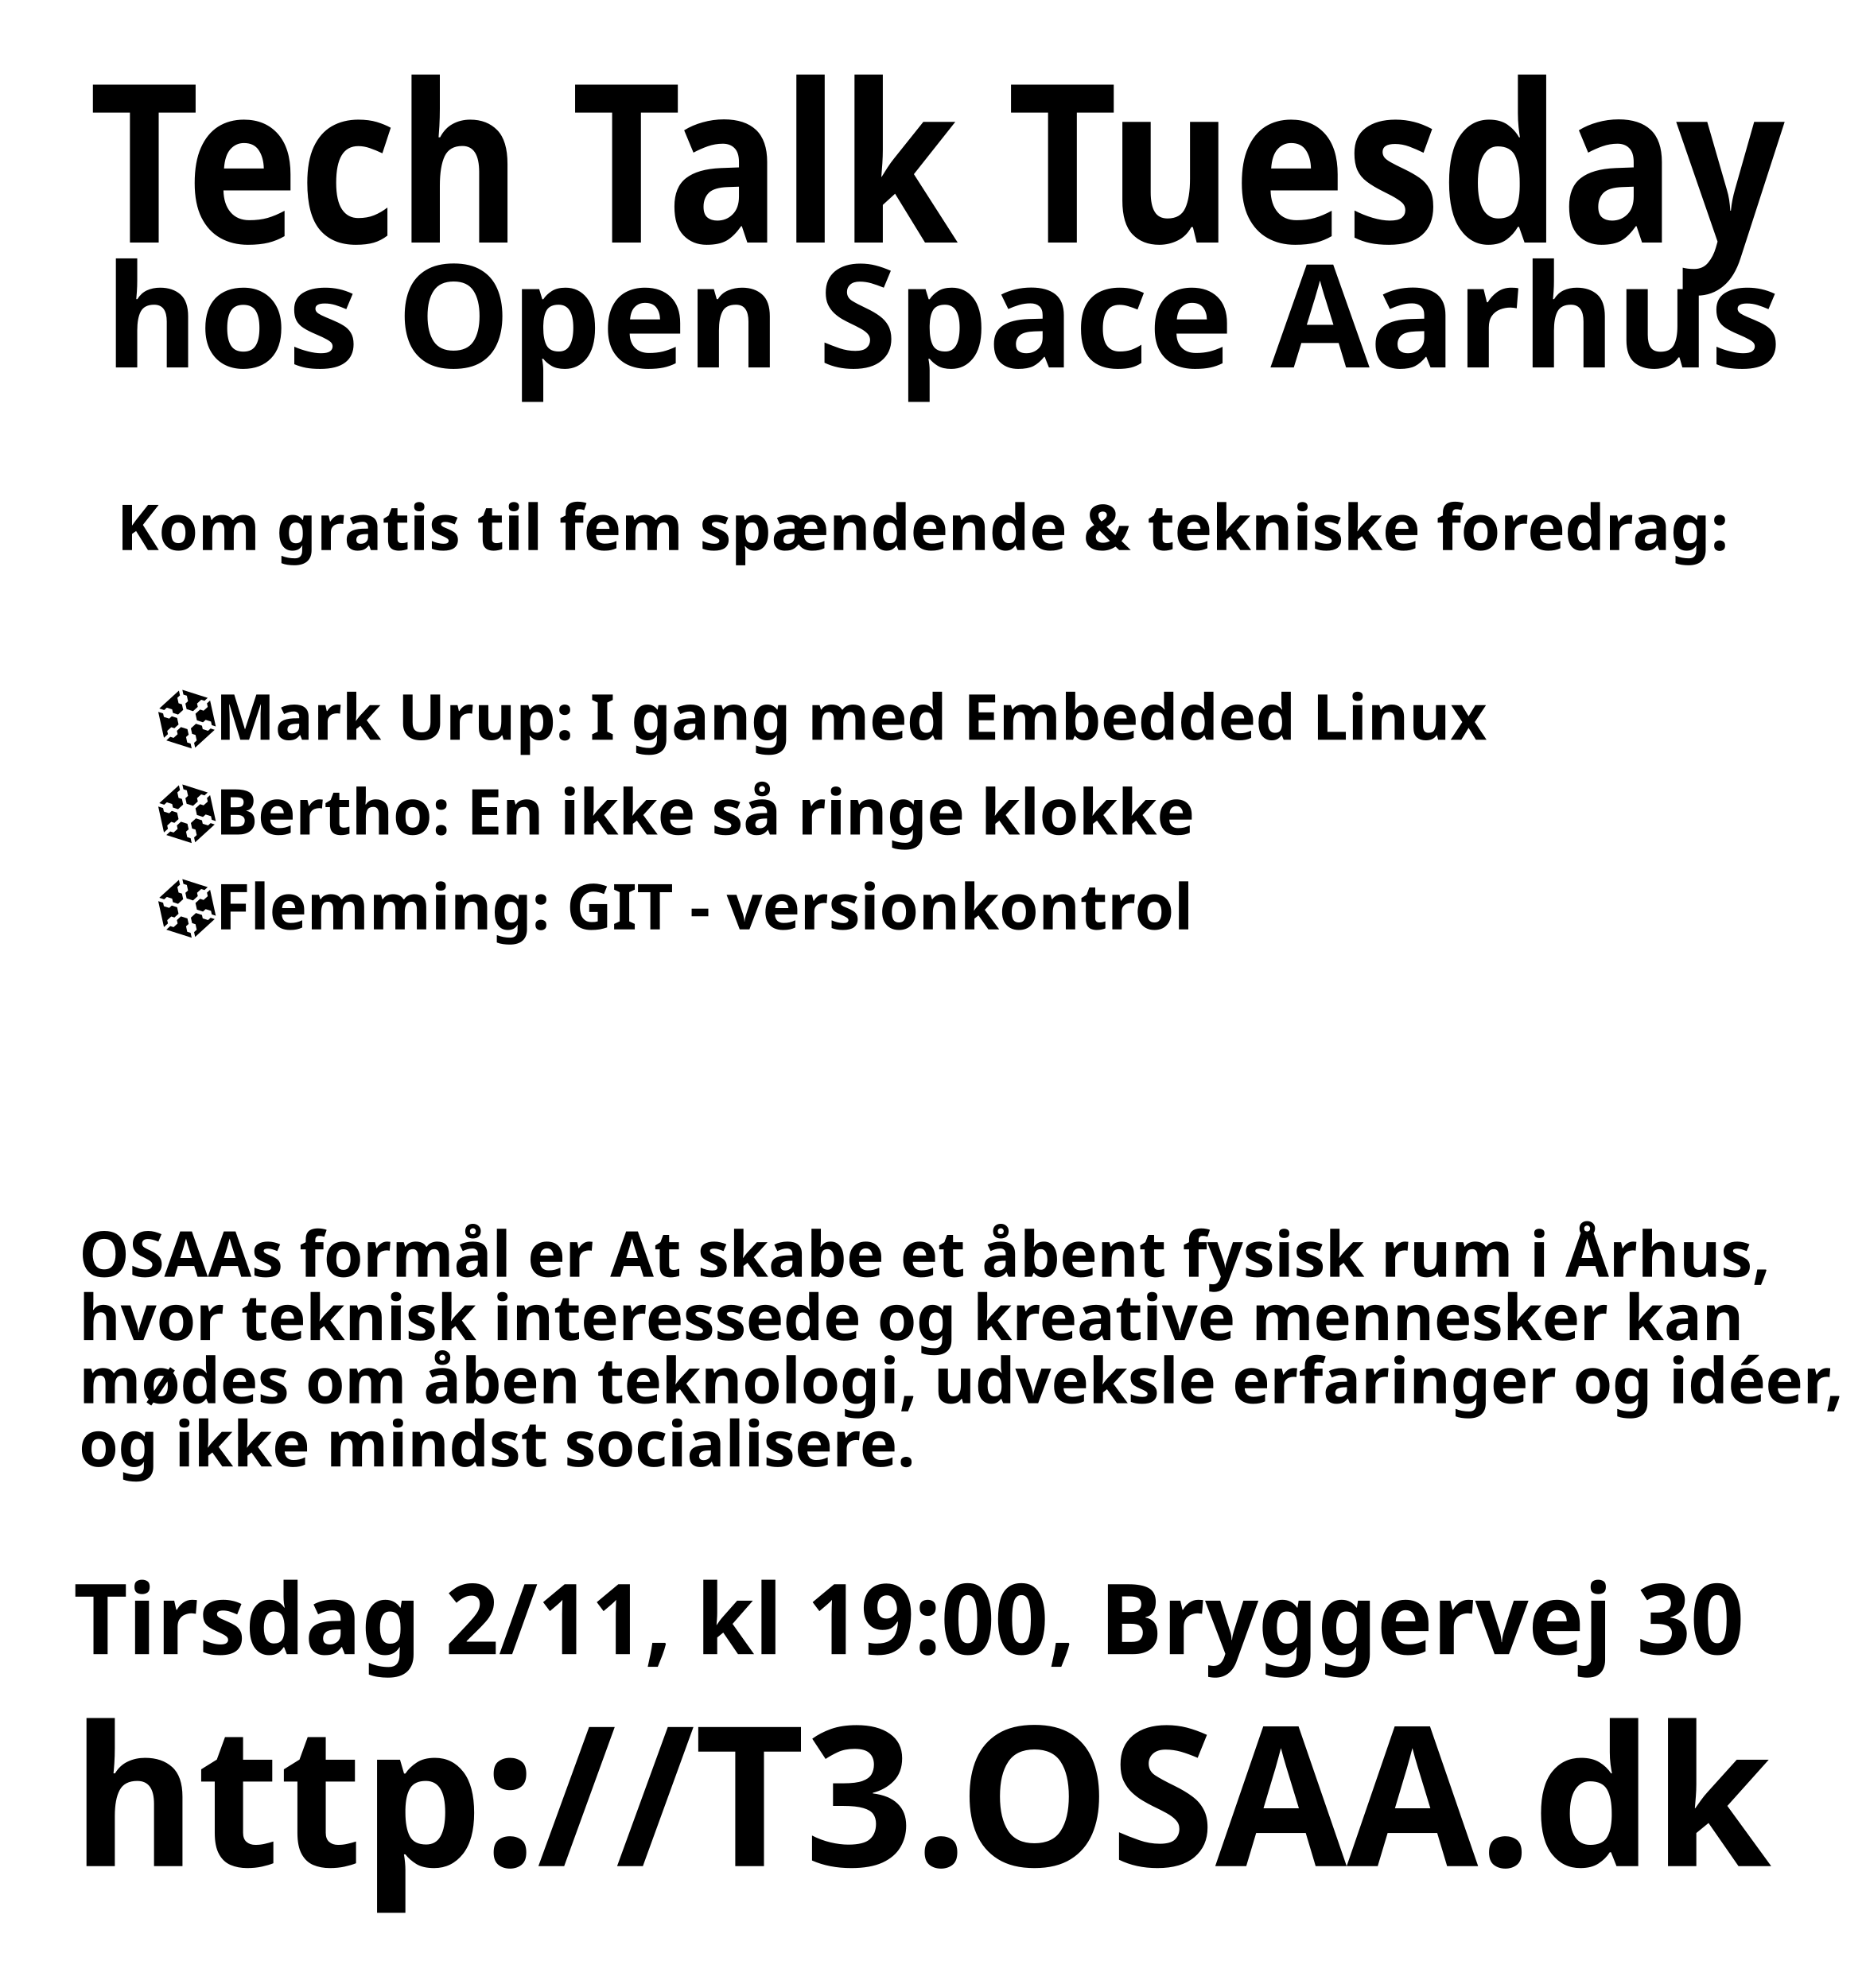
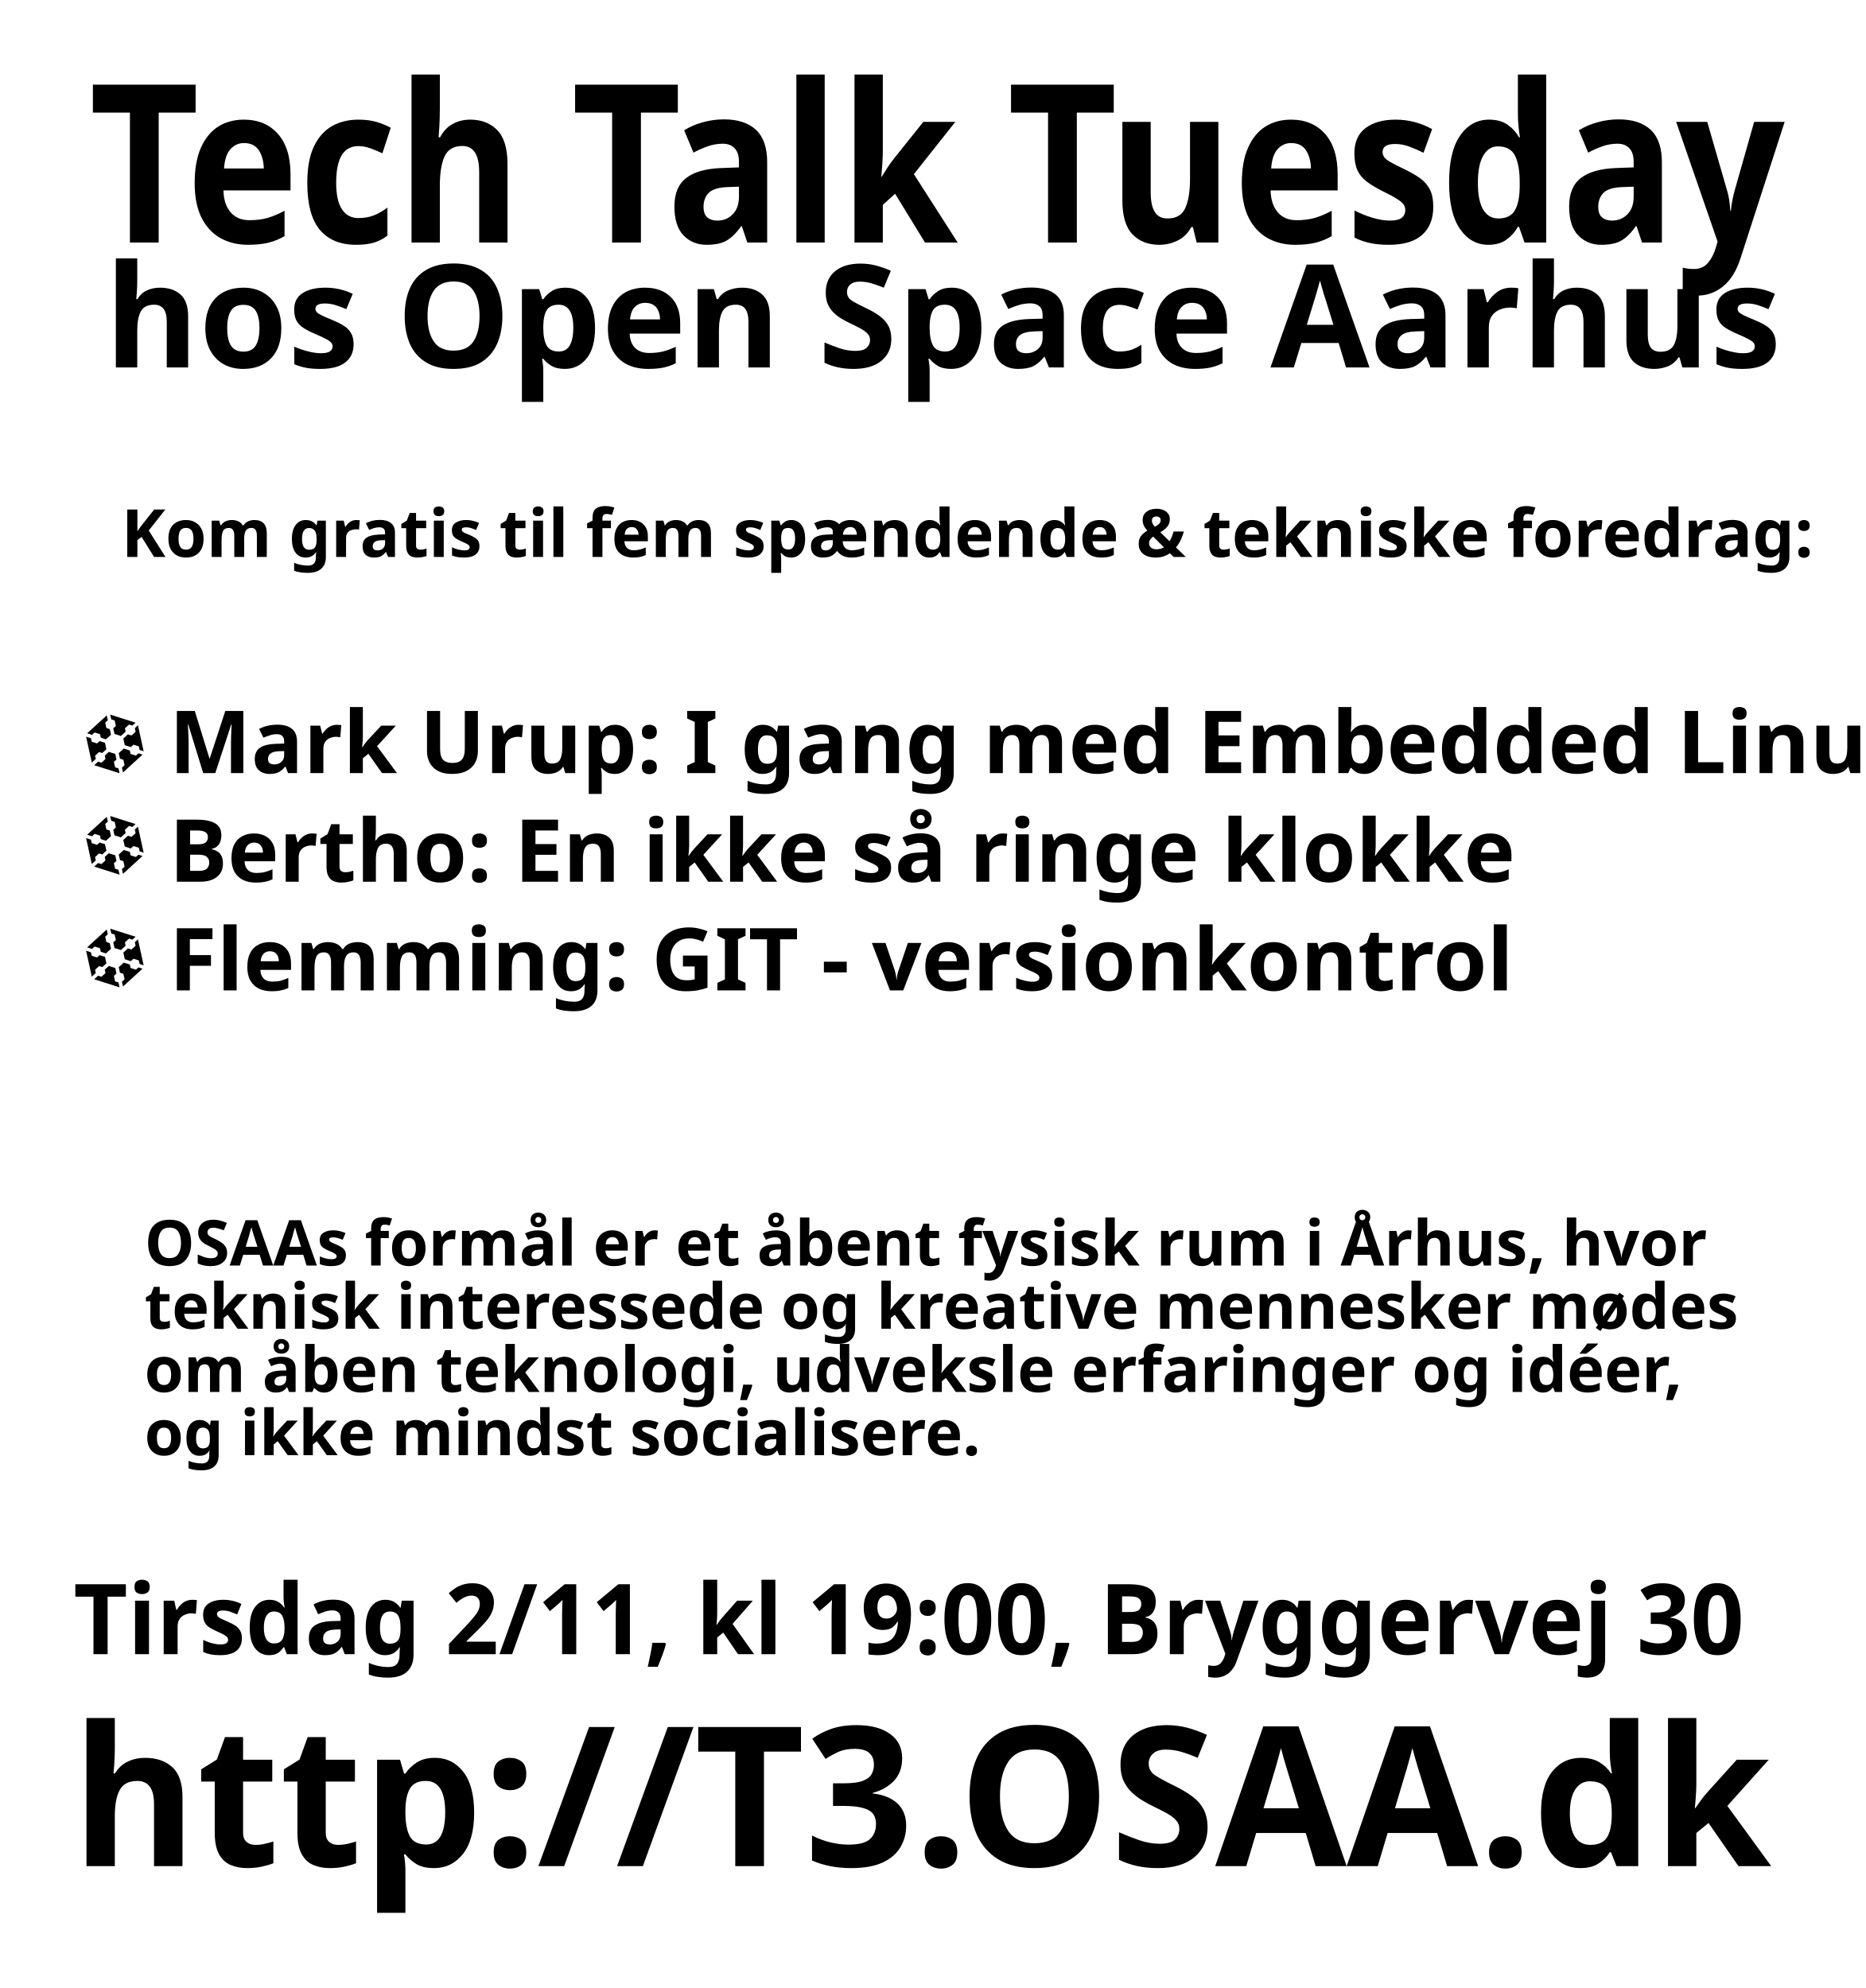
<svg xmlns="http://www.w3.org/2000/svg" width="235.984" height="251.575" id="svg3160" version="1.1">
  <defs id="defs3162">
    </defs>
  <g id="layer1" transform="translate(0,-800.7874)">
    <text xml:space="preserve" style="font-size:25.966px;font-style:normal;font-variant:normal;font-weight:900;font-stretch:normal;text-align:start;line-height:125%;writing-mode:lr-tb;text-anchor:start;fill:#000000;fill-opacity:1;stroke:none;font-family:Bender;-inkscape-font-specification:Bender Heavy" x="12.146" y="771.868" id="text3170" transform="scale(0.9283051,1.077232)">
      <tspan x="12.146" y="771.868" id="tspan3174">Tech Talk Tuesday</tspan>
      <tspan x="12.146" y="804.326" id="tspan3196" />
    </text>
    <text xml:space="preserve" style="font-size:40px;font-style:normal;font-weight:normal;fill:#000000;fill-opacity:1;stroke:none;font-family:Bitstream Vera Sans" x="83.214" y="54.432" id="text3269" transform="translate(0,800.7874)">
      <tspan id="tspan3271" x="83.214" y="54.432" />
    </text>
    <text xml:space="preserve" style="font-size:18.158px;font-style:normal;font-variant:normal;font-weight:900;font-stretch:normal;text-align:start;line-height:125%;writing-mode:lr-tb;text-anchor:start;fill:#000000;fill-opacity:1;stroke:none;font-family:Bender;-inkscape-font-specification:Bender Heavy" x="13.24" y="847.288" id="text3273">
      <tspan id="tspan3275" x="13.24" y="847.288">hos Open Space Aarhus</tspan>
    </text>
    <text xml:space="preserve" style="font-size:12.123px;font-style:normal;font-variant:normal;font-weight:900;font-stretch:normal;text-align:start;line-height:100%;writing-mode:lr-tb;text-anchor:start;fill:#000000;fill-opacity:1;stroke:none;font-family:Bender;-inkscape-font-specification:Bender Heavy" x="9.491" y="988.458" id="text3310" transform="scale(0.9785608,1.021909)">
      <tspan id="tspan3312" x="9.491" y="988.458">Tirsdag 2/11, kl 19:00, Bryggervej 30</tspan>
    </text>
    <text xml:space="preserve" style="font-size:24.38px;font-style:normal;font-variant:normal;font-weight:900;font-stretch:normal;text-align:start;line-height:125%;writing-mode:lr-tb;text-anchor:start;fill:#000000;fill-opacity:1;stroke:none;font-family:Bender;-inkscape-font-specification:Bender Heavy" x="9.161" y="1025.305" id="text3314" transform="scale(0.9887826,1.011345)">
      <tspan id="tspan3316" x="9.161" y="1025.305">http://T3.OSAA.dk</tspan>
    </text>
-     <g id="g3498" transform="translate(5.714286,1.428572)">
-       <text id="text3277" y="868.97" x="9.065" style="font-size:8px;font-style:normal;font-variant:normal;font-weight:900;font-stretch:normal;text-align:start;line-height:150%;writing-mode:lr-tb;text-anchor:start;fill:#000000;fill-opacity:1;stroke:none;font-family:Bender;-inkscape-font-specification:Bender Heavy" xml:space="preserve">
-         <tspan y="868.97" x="9.065" id="tspan3279">Kom gratis til fem spændende &amp; tekniske foredrag:</tspan>
-         <tspan id="tspan3318" y="880.97" x="9.065" />
-         <tspan id="tspan3302" y="892.97" x="9.065">      Mark Urup: I gang med Embedded Linux</tspan>
-         <tspan id="tspan3304" y="904.97" x="9.065">      Bertho: En ikke så ringe klokke</tspan>
-         <tspan id="tspan3306" y="916.97" x="9.065">      Flemming: GIT - versionkontrol</tspan>
-         <tspan y="940.97" x="9.065" id="tspan2891" />
-         <tspan y="952.97" x="9.065" id="tspan2889" />
-       </text>
-       <g transform="matrix(0.04276237,0,0,0.04276237,10.18508,884.2695)" id="g3386">
-         <polygon points="199.319,118.935 213.382,106.138 211.21,96.284 223.478,85.107 233.173,88.187 242.687,79.579 167.709,55.718 170.841,69.919 180.942,73.143 184.495,89.353 176.704,96.467 180.339,112.901 " id="polygon3388" />
-         <polygon points="170.103,115.188 166.45,98.664 156.477,95.489 152.891,79.279 160.608,72.256 157.488,58.09 99.493,111.023 113.973,115.688 121.718,108.586 137.523,113.64 139.801,124.058 154.982,128.966 " id="polygon3390" />
-         <polygon points="230.556,117.494 220.153,114.171 206.507,126.548 210.805,146.075 228.695,151.885 236.626,144.636 252.409,149.669 254.771,160.315 266.622,164.171 249.737,87.321 240.498,95.735 242.841,106.337 " id="polygon3392" />
-         <polygon points="163.505,166.032 151.517,176.987 153.711,187.109 141.783,197.987 131.907,194.84 120.312,205.443 195.312,229.281 192.142,214.859 182.146,211.689 178.608,195.482 186.317,188.438 182.683,172.138 " id="polygon3394" />
-         <polygon points="152.217,139.088 136.468,133.999 128.819,140.972 113.031,135.974 110.776,125.685 96.377,121.033 113.228,197.714 125.03,186.942 122.917,177.28 134.884,166.386 144.29,169.386 156.422,158.307 " id="polygon3396" />
-         <polygon points="192.919,169.776 196.526,186.11 206.638,189.323 210.196,205.536 202.401,212.648 205.544,226.889 263.326,174.124 251.245,170.202 243.739,177.042 227.938,172.003 225.728,161.938 207.849,156.162 " id="polygon3398" />
-       </g>
-       <g transform="matrix(0.04276237,0,0,0.04276237,10.18508,896.2454)" id="g3386-0">
-         <polygon points="167.709,55.718 170.841,69.919 180.942,73.143 184.495,89.353 176.704,96.467 180.339,112.901 199.319,118.935 213.382,106.138 211.21,96.284 223.478,85.107 233.173,88.187 242.687,79.579 " id="polygon3388-2" />
-         <polygon points="99.493,111.023 113.973,115.688 121.718,108.586 137.523,113.64 139.801,124.058 154.982,128.966 170.103,115.188 166.45,98.664 156.477,95.489 152.891,79.279 160.608,72.256 157.488,58.09 " id="polygon3390-6" />
-         <polygon points="252.409,149.669 254.771,160.315 266.622,164.171 249.737,87.321 240.498,95.735 242.841,106.337 230.556,117.494 220.153,114.171 206.507,126.548 210.805,146.075 228.695,151.885 236.626,144.636 " id="polygon3392-4" />
-         <polygon points="195.312,229.281 192.142,214.859 182.146,211.689 178.608,195.482 186.317,188.438 182.683,172.138 163.505,166.032 151.517,176.987 153.711,187.109 141.783,197.987 131.907,194.84 120.312,205.443 " id="polygon3394-3" />
-         <polygon points="113.228,197.714 125.03,186.942 122.917,177.28 134.884,166.386 144.29,169.386 156.422,158.307 152.217,139.088 136.468,133.999 128.819,140.972 113.031,135.974 110.776,125.685 96.377,121.033 " id="polygon3396-8" />
-         <polygon points="263.326,174.124 251.245,170.202 243.739,177.042 227.938,172.003 225.728,161.938 207.849,156.162 192.919,169.776 196.526,186.11 206.638,189.323 210.196,205.536 202.401,212.648 205.544,226.889 " id="polygon3398-6" />
-       </g>
-       <g transform="matrix(0.04276237,0,0,0.04276237,10.18508,908.2213)" id="g3386-08">
-         <polygon points="167.709,55.718 170.841,69.919 180.942,73.143 184.495,89.353 176.704,96.467 180.339,112.901 199.319,118.935 213.382,106.138 211.21,96.284 223.478,85.107 233.173,88.187 242.687,79.579 " id="polygon3388-1" />
-         <polygon points="99.493,111.023 113.973,115.688 121.718,108.586 137.523,113.64 139.801,124.058 154.982,128.966 170.103,115.188 166.45,98.664 156.477,95.489 152.891,79.279 160.608,72.256 157.488,58.09 " id="polygon3390-9" />
-         <polygon points="252.409,149.669 254.771,160.315 266.622,164.171 249.737,87.321 240.498,95.735 242.841,106.337 230.556,117.494 220.153,114.171 206.507,126.548 210.805,146.075 228.695,151.885 236.626,144.636 " id="polygon3392-8" />
-         <polygon points="195.312,229.281 192.142,214.859 182.146,211.689 178.608,195.482 186.317,188.438 182.683,172.138 163.505,166.032 151.517,176.987 153.711,187.109 141.783,197.987 131.907,194.84 120.312,205.443 " id="polygon3394-1" />
-         <polygon points="113.228,197.714 125.03,186.942 122.917,177.28 134.884,166.386 144.29,169.386 156.422,158.307 152.217,139.088 136.468,133.999 128.819,140.972 113.031,135.974 110.776,125.685 96.377,121.033 " id="polygon3396-6" />
-         <polygon points="263.326,174.124 251.245,170.202 243.739,177.042 227.938,172.003 225.728,161.938 207.849,156.162 192.919,169.776 196.526,186.11 206.638,189.323 210.196,205.536 202.401,212.648 205.544,226.889 " id="polygon3398-4" />
-       </g>
+     <text xml:space="preserve" style="font-size:8.398px;font-style:normal;font-variant:normal;font-weight:900;font-stretch:normal;text-align:start;line-height:150%;writing-mode:lr-tb;text-anchor:start;fill:#000000;fill-opacity:1;stroke:none;font-family:Bender;-inkscape-font-specification:Bender Heavy" x="15.35" y="871.265" id="text3277">
+       <tspan id="tspan3279" x="15.35" y="871.265">Kom gratis til fem spændende &amp; tekniske foredrag:</tspan>
+       <tspan x="15.35" y="883.862" id="tspan3306" />
+       <tspan id="tspan3049" x="15.35" y="896.459" />
+       <tspan id="tspan2891" x="15.35" y="909.056" />
+       <tspan id="tspan2889" x="15.35" y="921.653" />
+     </text>
+     <g id="g3386" transform="matrix(0.04276237,0,0,0.04276237,6.771622,888.8358)">
+       <polygon id="polygon3388" points="170.841,69.919 180.942,73.143 184.495,89.353 176.704,96.467 180.339,112.901 199.319,118.935 213.382,106.138 211.21,96.284 223.478,85.107 233.173,88.187 242.687,79.579 167.709,55.718 " />
+       <polygon id="polygon3390" points="113.973,115.688 121.718,108.586 137.523,113.64 139.801,124.058 154.982,128.966 170.103,115.188 166.45,98.664 156.477,95.489 152.891,79.279 160.608,72.256 157.488,58.09 99.493,111.023 " />
+       <polygon id="polygon3392" points="254.771,160.315 266.622,164.171 249.737,87.321 240.498,95.735 242.841,106.337 230.556,117.494 220.153,114.171 206.507,126.548 210.805,146.075 228.695,151.885 236.626,144.636 252.409,149.669 " />
+       <polygon id="polygon3394" points="192.142,214.859 182.146,211.689 178.608,195.482 186.317,188.438 182.683,172.138 163.505,166.032 151.517,176.987 153.711,187.109 141.783,197.987 131.907,194.84 120.312,205.443 195.312,229.281 " />
+       <polygon id="polygon3396" points="125.03,186.942 122.917,177.28 134.884,166.386 144.29,169.386 156.422,158.307 152.217,139.088 136.468,133.999 128.819,140.972 113.031,135.974 110.776,125.685 96.377,121.033 113.228,197.714 " />
+       <polygon id="polygon3398" points="251.245,170.202 243.739,177.042 227.938,172.003 225.728,161.938 207.849,156.162 192.919,169.776 196.526,186.11 206.638,189.323 210.196,205.536 202.401,212.648 205.544,226.889 263.326,174.124 " />
    </g>
-     <text xml:space="preserve" style="font-size:8px;font-style:normal;font-variant:normal;font-weight:bold;font-stretch:normal;text-align:start;line-height:100%;writing-mode:lr-tb;text-anchor:start;fill:#000000;fill-opacity:1;stroke:none;font-family:Bender;-inkscape-font-specification:AlArabiya Bold" x="10" y="962.362" id="text3535">
-       <tspan id="tspan3537" x="10" y="962.362">OSAAs formål er At skabe et åbent fysisk rum i Århus,</tspan>
-       <tspan x="10" y="970.362" id="tspan3539">hvor teknisk interessede og kreative mennesker kan</tspan>
-       <tspan x="10" y="978.362" id="tspan3541">mødes om åben teknologi, udveksle erfaringer og idéer,</tspan>
-       <tspan x="10" y="986.362" id="tspan3551">og ikke mindst socialisere.</tspan>
+     <g id="g3386-0" transform="matrix(0.04276237,0,0,0.04276237,6.771622,901.6674)">
+       <polygon id="polygon3388-2" points="213.382,106.138 211.21,96.284 223.478,85.107 233.173,88.187 242.687,79.579 167.709,55.718 170.841,69.919 180.942,73.143 184.495,89.353 176.704,96.467 180.339,112.901 199.319,118.935 " />
+       <polygon id="polygon3390-6" points="166.45,98.664 156.477,95.489 152.891,79.279 160.608,72.256 157.488,58.09 99.493,111.023 113.973,115.688 121.718,108.586 137.523,113.64 139.801,124.058 154.982,128.966 170.103,115.188 " />
+       <polygon id="polygon3392-4" points="220.153,114.171 206.507,126.548 210.805,146.075 228.695,151.885 236.626,144.636 252.409,149.669 254.771,160.315 266.622,164.171 249.737,87.321 240.498,95.735 242.841,106.337 230.556,117.494 " />
+       <polygon id="polygon3394-3" points="151.517,176.987 153.711,187.109 141.783,197.987 131.907,194.84 120.312,205.443 195.312,229.281 192.142,214.859 182.146,211.689 178.608,195.482 186.317,188.438 182.683,172.138 163.505,166.032 " />
+       <polygon id="polygon3396-8" points="136.468,133.999 128.819,140.972 113.031,135.974 110.776,125.685 96.377,121.033 113.228,197.714 125.03,186.942 122.917,177.28 134.884,166.386 144.29,169.386 156.422,158.307 152.217,139.088 " />
+       <polygon id="polygon3398-6" points="196.526,186.11 206.638,189.323 210.196,205.536 202.401,212.648 205.544,226.889 263.326,174.124 251.245,170.202 243.739,177.042 227.938,172.003 225.728,161.938 207.849,156.162 192.919,169.776 " />
+     </g>
+     <g id="g3386-08" transform="matrix(0.04276237,0,0,0.04276237,6.771622,915.9252)">
+       <polygon id="polygon3388-1" points="199.319,118.935 213.382,106.138 211.21,96.284 223.478,85.107 233.173,88.187 242.687,79.579 167.709,55.718 170.841,69.919 180.942,73.143 184.495,89.353 176.704,96.467 180.339,112.901 " />
+       <polygon id="polygon3390-9" points="170.103,115.188 166.45,98.664 156.477,95.489 152.891,79.279 160.608,72.256 157.488,58.09 99.493,111.023 113.973,115.688 121.718,108.586 137.523,113.64 139.801,124.058 154.982,128.966 " />
+       <polygon id="polygon3392-8" points="230.556,117.494 220.153,114.171 206.507,126.548 210.805,146.075 228.695,151.885 236.626,144.636 252.409,149.669 254.771,160.315 266.622,164.171 249.737,87.321 240.498,95.735 242.841,106.337 " />
+       <polygon id="polygon3394-1" points="163.505,166.032 151.517,176.987 153.711,187.109 141.783,197.987 131.907,194.84 120.312,205.443 195.312,229.281 192.142,214.859 182.146,211.689 178.608,195.482 186.317,188.438 182.683,172.138 " />
+       <polygon id="polygon3396-6" points="152.217,139.088 136.468,133.999 128.819,140.972 113.031,135.974 110.776,125.685 96.377,121.033 113.228,197.714 125.03,186.942 122.917,177.28 134.884,166.386 144.29,169.386 156.422,158.307 " />
+       <polygon id="polygon3398-4" points="192.919,169.776 196.526,186.11 206.638,189.323 210.196,205.536 202.401,212.648 205.544,226.889 263.326,174.124 251.245,170.202 243.739,177.042 227.938,172.003 225.728,161.938 207.849,156.162 " />
+     </g>
+     <text id="text3039" y="898.617" x="21.393" style="font-size:40px;font-style:normal;font-variant:normal;font-weight:bold;font-stretch:normal;line-height:125%;letter-spacing:0px;word-spacing:0px;fill:#000000;fill-opacity:1;stroke:none;font-family:Bender;-inkscape-font-specification:Bitstream Vera Sans Bold" xml:space="preserve">
+       <tspan style="font-size:11px" y="898.617" x="21.393" id="tspan3041">Mark Urup: I gang med Embedded Linux</tspan>
+       <tspan style="font-size:11px" id="tspan3043" y="912.367" x="21.393">Bertho: En ikke så ringe klokke</tspan>
+       <tspan style="font-size:11px" id="tspan3045" y="926.117" x="21.393">Flemming: GIT - versionkontrol</tspan>
+     </text>
+     <text xml:space="preserve" style="font-size:8px;font-style:normal;font-variant:normal;font-weight:bold;font-stretch:normal;text-align:start;line-height:100%;writing-mode:lr-tb;text-anchor:start;fill:#000000;fill-opacity:1;stroke:none;font-family:Bender;-inkscape-font-specification:AlArabiya Bold" x="18.272" y="960.936" id="text3535">
+       <tspan x="18.272" y="960.936" id="tspan3539">OSAAs formål er et åbent fysisk rum i Århus, hvor </tspan>
+       <tspan x="18.272" y="968.936" id="tspan3541">teknisk interessede og kreative mennesker mødes </tspan>
+       <tspan x="18.272" y="976.936" id="tspan3551">om åben teknologi, udveksle erfaringer og idéer, </tspan>
+       <tspan x="18.272" y="984.936" id="tspan3069">og ikke mindst socialisere.</tspan>
    </text>
  </g>
</svg>
